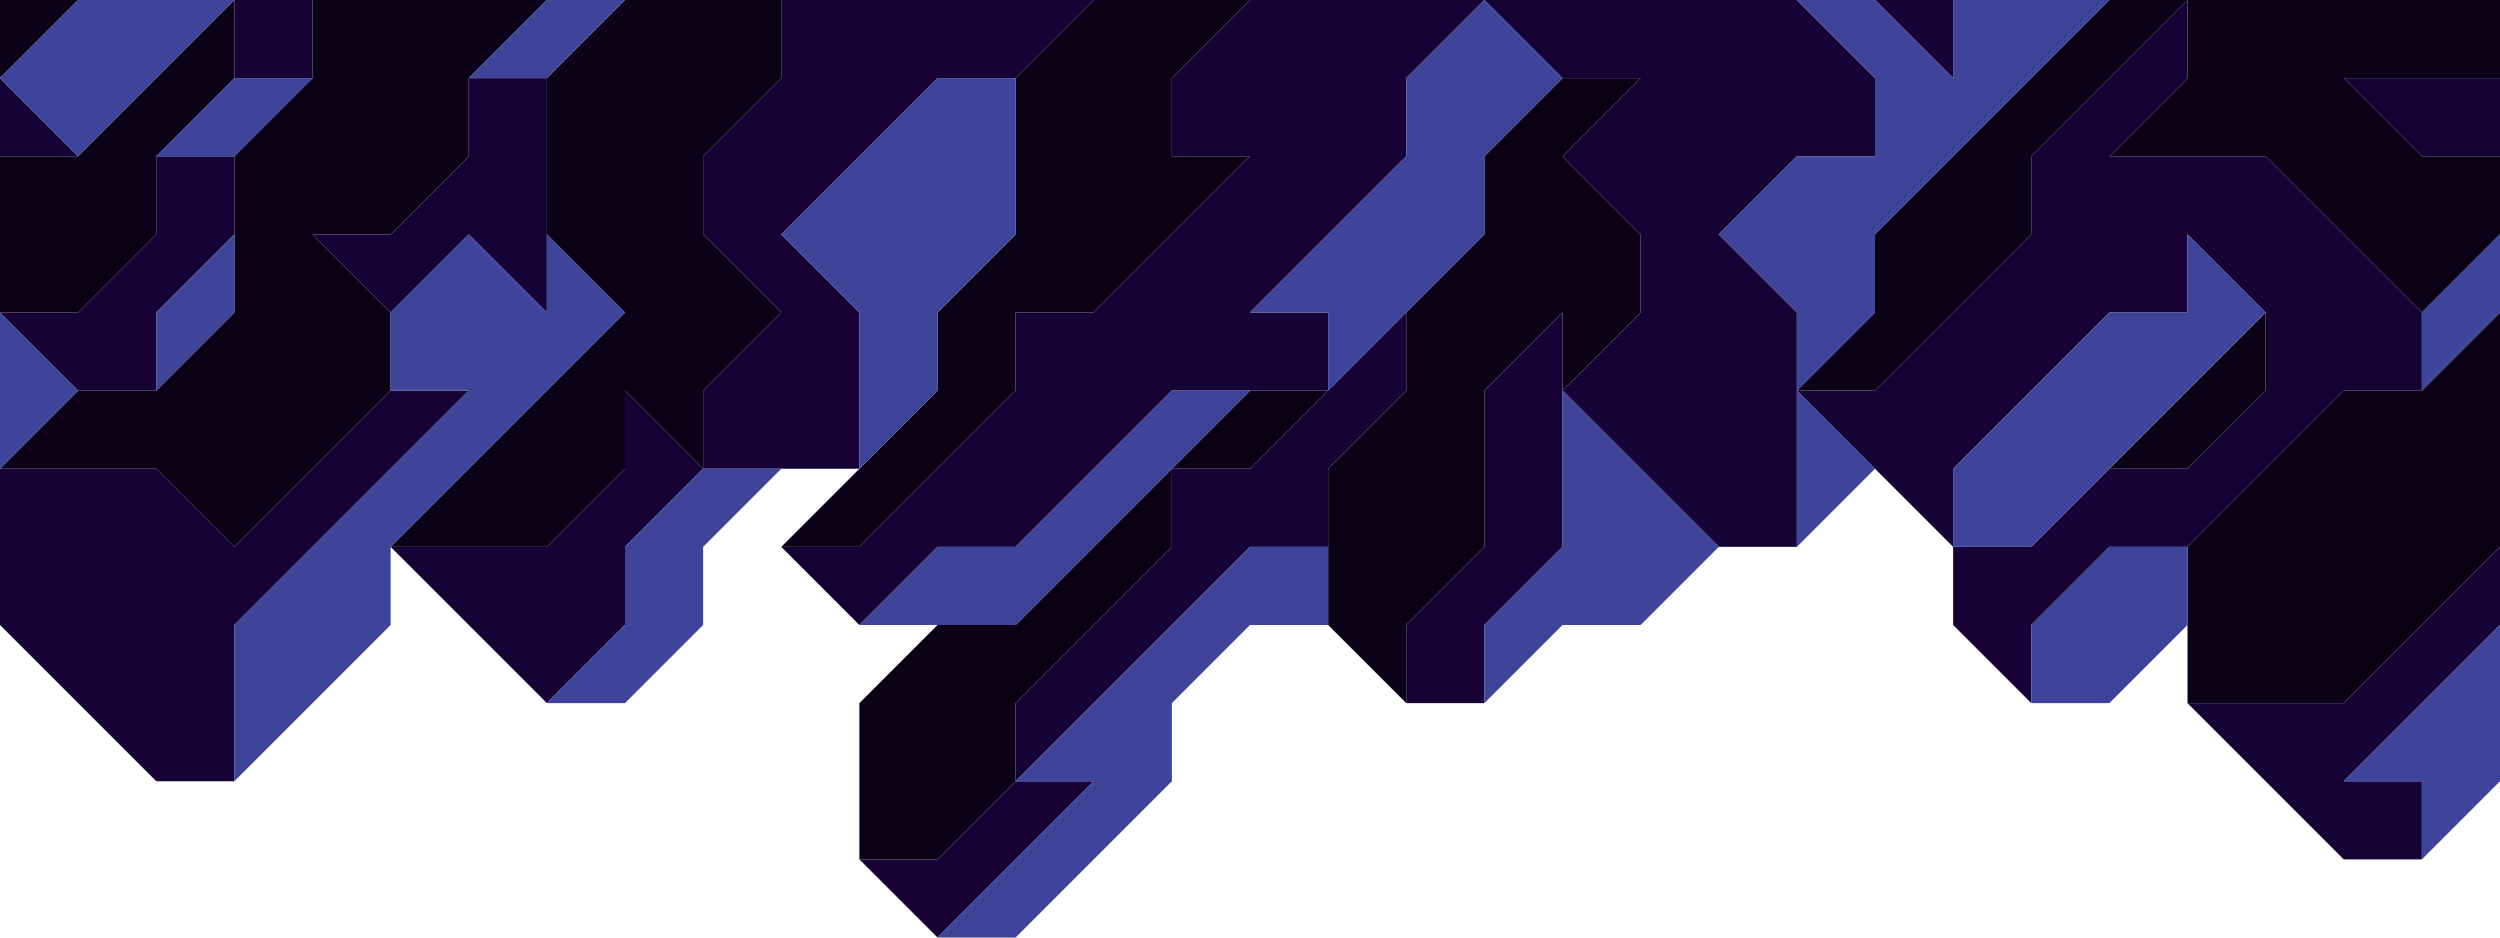
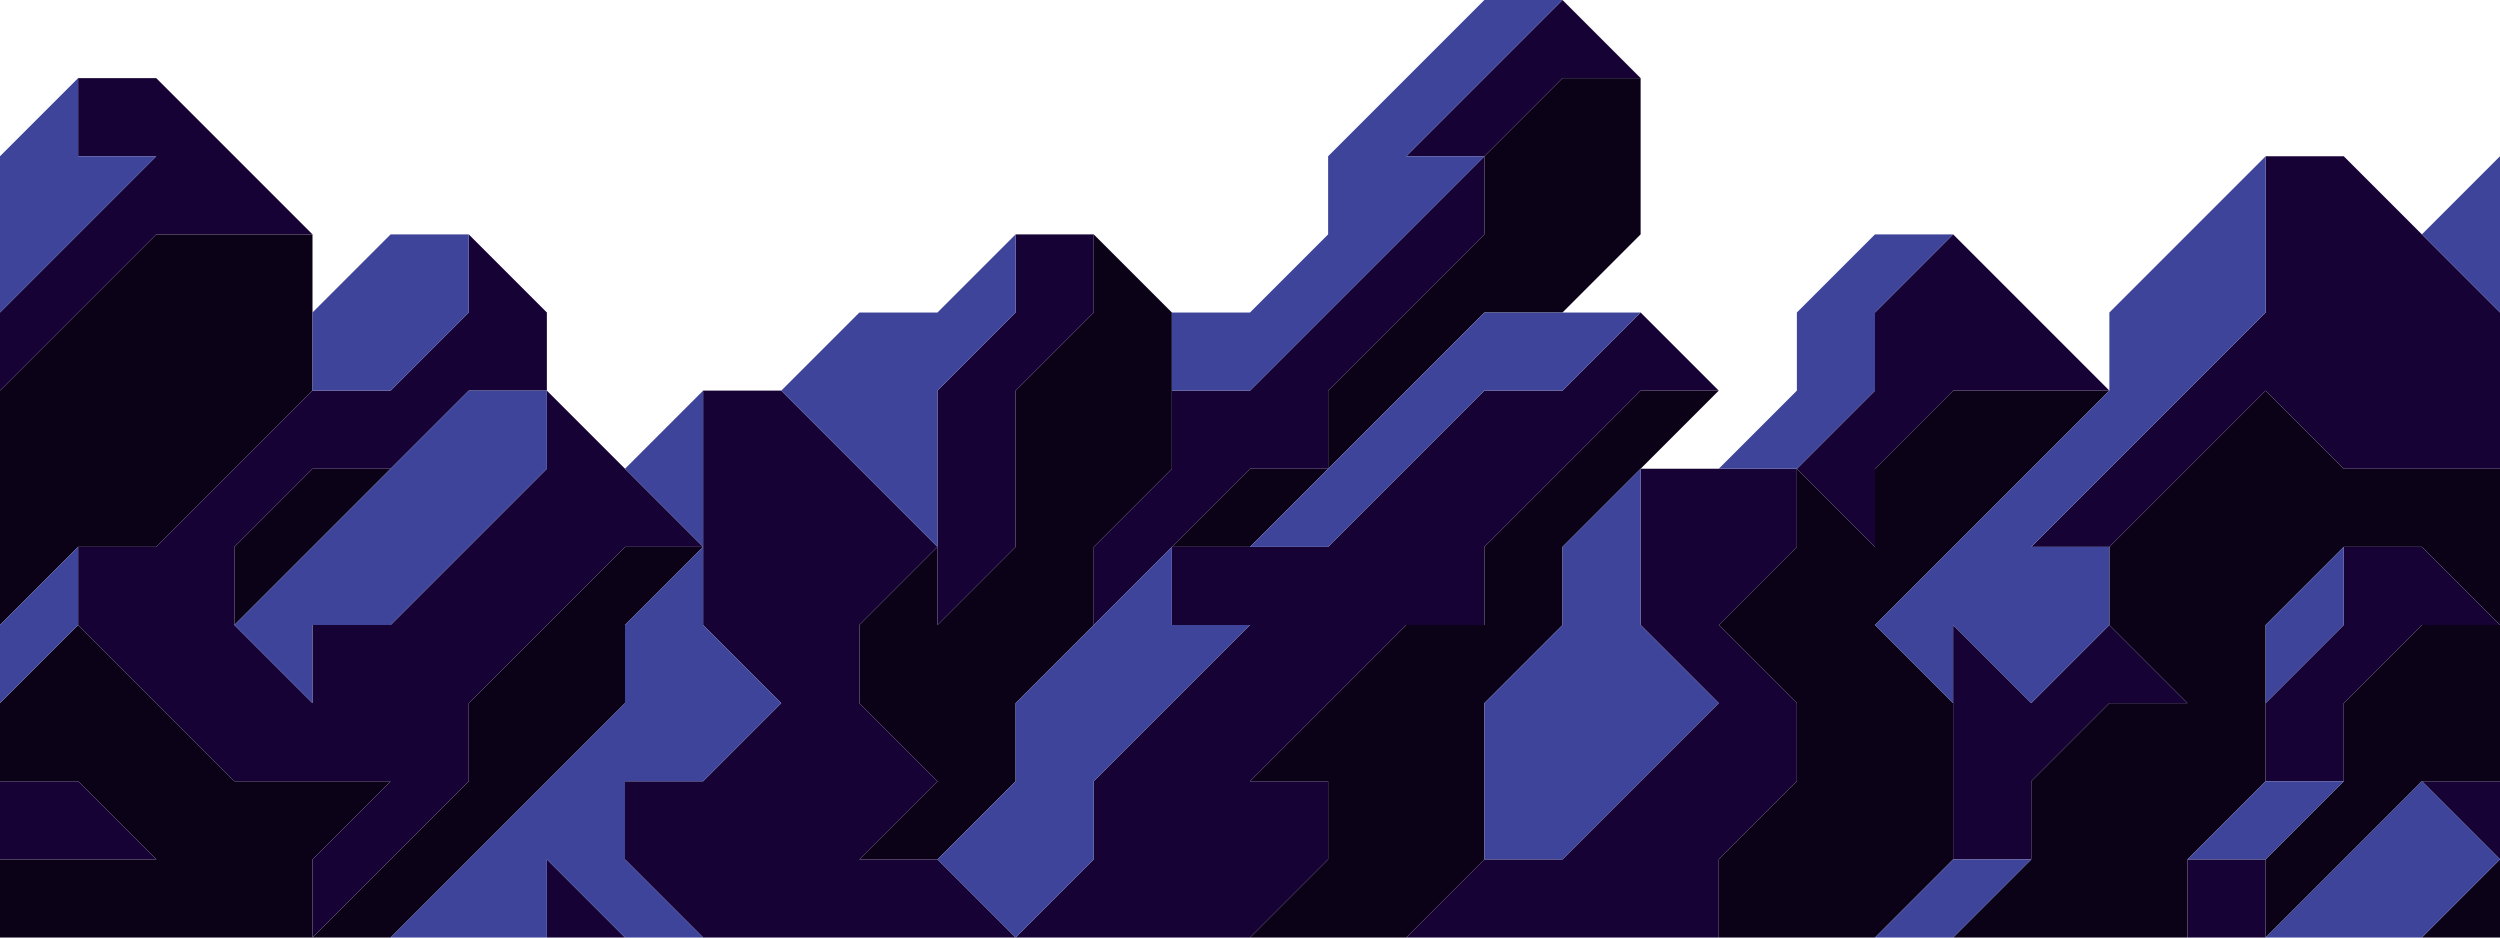
- <svg xmlns="http://www.w3.org/2000/svg" style="isolation:isolate" viewBox="0 0 512 192" width="512px" height="192px">
+ <svg xmlns="http://www.w3.org/2000/svg" style="isolation:isolate" viewBox="0 0 512 192" width="512pt" height="192pt">
  <defs>
-     <clipPath id="_clipPath_maiK7MCLgEpx7gMfbFXQrqmpsegp7GKr">
+     <clipPath id="_clipPath_8tW2KsSqy1vojKORYssiE4rSVTg1Y2J4">
      <rect width="512" height="192" />
    </clipPath>
  </defs>
-   <g clip-path="url(#_clipPath_maiK7MCLgEpx7gMfbFXQrqmpsegp7GKr)">
-     <path d=" M 16 0 L 0 0 L 0 16 L 16 0 L 16 0 L 16 0 L 16 0 L 16 0 L 16 0 L 16 0 L 16 0 L 16 0 L 16 0 L 16 0 L 16 0 L 16 0 L 16 0 L 16 0 L 16 0 Z  M 144 80 L 160 64 L 144 48 L 144 32 L 160 16 L 160 0 L 128 0 L 112 16 L 112 48 L 128 64 L 128 80 L 144 96 L 144 80 L 144 80 L 144 80 L 144 80 L 144 80 L 144 80 L 144 80 L 144 80 L 144 80 L 144 80 L 144 80 Z  M 160 112 L 176 112 L 208 80 L 208 64 L 224 64 L 256 32 L 240 32 L 240 16 L 256 0 L 224 0 L 208 16 L 208 48 L 192 64 L 192 80 L 160 112 L 160 112 L 160 112 L 160 112 L 160 112 L 160 112 L 160 112 L 160 112 L 160 112 L 160 112 L 160 112 L 160 112 L 160 112 L 160 112 L 160 112 L 160 112 Z  M 16 64 L 32 48 L 32 32 L 48 16 L 48 0 L 16 32 L 0 32 L 0 64 L 16 64 L 16 64 L 16 64 L 16 64 L 16 64 L 16 64 L 16 64 L 16 64 L 16 64 L 16 64 L 16 64 L 16 64 L 16 64 L 16 64 L 16 64 Z  M 80 80 L 48 48 L 48 64 L 32 80 L 16 80 L 0 96 L 32 96 L 48 112 L 80 80 L 80 80 L 80 80 L 80 80 L 80 80 L 80 80 L 80 80 L 80 80 L 80 80 L 80 80 L 80 80 L 80 80 L 80 80 L 80 80 Z  M 96 16 L 112 0 L 64 0 L 64 16 L 48 32 L 48 48 L 80 80 L 80 64 L 64 48 L 80 48 L 96 32 L 96 16 L 96 16 L 96 16 L 96 16 L 96 16 L 96 16 L 96 16 L 96 16 L 96 16 L 96 16 L 96 16 L 96 16 Z  M 128 64 L 128 64 L 128 96 L 112 112 L 80 112 L 128 64 L 128 64 L 128 64 L 128 64 L 128 64 L 128 64 L 128 64 L 128 64 L 128 64 L 128 64 L 128 64 L 128 64 Z  M 304 48 L 304 48 L 288 64 L 288 80 L 272 96 L 272 128 L 288 144 L 288 128 L 304 112 L 304 112 L 304 80 L 320 64 L 320 64 L 320 80 L 336 64 L 336 48 L 320 32 L 336 16 L 320 16 L 304 32 L 304 48 L 304 48 L 304 48 L 304 48 L 304 48 L 304 48 L 304 48 Z  M 0 16 L 0 0 L 0 16 L 0 16 L 0 16 L 0 16 L 0 16 L 0 16 L 0 16 L 0 16 L 0 16 L 0 16 Z  M 240 96 L 240 96 L 256 96 L 272 80 L 256 80 L 240 96 L 240 96 L 240 96 L 240 96 L 240 96 L 240 96 L 240 96 L 240 96 L 240 96 Z  M 208 160 L 192 176 L 176 176 L 176 144 L 192 128 L 208 128 L 240 96 L 240 112 L 208 144 L 208 160 L 208 160 L 208 160 L 208 160 L 208 160 L 208 160 L 208 160 L 208 160 Z  M 384 80 L 416 48 L 416 32 L 448 0 L 432 0 L 384 48 L 384 64 L 368 80 L 384 80 L 384 80 L 384 80 L 384 80 L 384 80 Z  M 432 32 L 464 32 L 480 16 L 480 16 L 512 16 L 512 0 L 448 0 L 448 16 L 432 32 L 432 32 L 432 32 L 432 32 Z  M 512 48 L 512 32 L 496 32 L 480 16 L 480 16 L 464 32 L 496 64 L 512 48 L 512 48 L 512 48 Z  M 432 96 L 448 96 L 464 80 L 464 64 L 432 96 L 432 96 Z  M 480 144 L 512 112 L 512 64 L 496 80 L 480 80 L 448 112 L 448 144 L 480 144 Z  M 496 16" fill-rule="evenodd" fill="#0c0218" />
-     <path d=" M 440.928 40.928 L 432 32 L 448 16 L 448 0 L 416 32 L 416 48 L 384 80 L 384 80 L 368 80 L 400 112 L 400 96 L 400 96 L 384.164 80.164 L 384.164 80.164 L 400 96 L 432 64 L 448 64 L 448 48 L 480 80 L 496 80 L 496 64 L 464 32 L 432 32 L 440.928 40.928 Z  M 288 64 L 288 80 L 272 96 L 272 112 L 256 112 L 208 160 L 208 160 L 208 144 L 240 112 L 240 96 L 256 96 L 288 64 L 288 64 L 288 64 L 288 64 L 288 64 L 288 64 L 288 64 L 288 64 L 288 64 L 288 64 L 288 64 L 288 64 L 288 64 L 288 64 Z  M 336 16 L 320 16 L 304 0 L 368 0 L 384 16 L 384 16 L 384 16 L 384 16 L 384 16 L 384 16 L 384 32 L 368 32 L 352 48 L 368 64 L 368 112 L 352 112 L 320 80 L 336 64 L 336 48 L 320 32 L 336 16 L 336 16 L 336 16 L 336 16 L 336 16 L 336 16 L 336 16 Z  M 176 96 L 176 64 L 160 48 L 192 16 L 208 16 L 224 0 L 160 0 L 160 16 L 144 32 L 144 48 L 160 64 L 144 80 L 144 96 L 176 96 L 176 96 L 176 96 L 176 96 L 176 96 L 176 96 L 176 96 L 176 96 L 176 96 L 176 96 L 176 96 L 176 96 L 176 96 L 176 96 L 176 96 L 176 96 Z  M 16 32 L 0 32 L 0 16 L 16 32 L 16 32 L 16 32 L 16 32 L 16 32 L 16 32 L 16 32 L 16 32 L 16 32 L 16 32 L 16 32 L 16 32 L 16 32 L 16 32 L 16 32 L 16 32 L 16 32 L 16 32 L 16 32 L 16 32 Z  M 96 80 L 48 128 L 48 160 L 32 160 L 0 128 L 0 96 L 32 96 L 48 112 L 80 80 L 96 80 L 96 80 L 96 80 L 96 80 L 96 80 L 96 80 L 96 80 L 96 80 L 96 80 L 96 80 L 96 80 L 96 80 L 96 80 L 96 80 L 96 80 L 96 80 L 96 80 L 96 80 L 96 80 Z  M 112 16 L 96 16 L 96 32 L 80 48 L 64 48 L 80 64 L 96 48 L 112 64 L 112 16 L 112 16 L 112 16 L 112 16 L 112 16 L 112 16 L 112 16 L 112 16 L 112 16 L 112 16 L 112 16 L 112 16 L 112 16 L 112 16 L 112 16 L 112 16 L 112 16 L 112 16 Z  M 128 80 L 128 96 L 112 112 L 80 112 L 112 144 L 128 128 L 128 112 L 144 96 L 128 80 L 128 80 L 128 80 L 128 80 L 128 80 L 128 80 L 128 80 L 128 80 L 128 80 L 128 80 L 128 80 L 128 80 L 128 80 L 128 80 L 128 80 L 128 80 L 128 80 Z  M 208 64 L 224 64 L 224 64 L 224 64 L 224 64 L 224 64 L 224 64 L 224 64 L 224 64 L 224 64 L 224 64 L 224 64 L 256 32 L 240 32 L 240 16 L 256 0 L 304 0 L 288 16 L 288 32 L 256 64 L 272 64 L 272 80 L 240 80 L 208 112 L 192 112 L 176 128 L 160 112 L 176 112 L 208 80 L 208 64 L 208 64 L 208 64 L 208 64 L 208 64 Z  M 48 32 L 32 32 L 32 48 L 16 64 L 0 64 L 16 80 L 32 80 L 32 64 L 48 48 L 48 32 L 48 32 L 48 32 L 48 32 L 48 32 L 48 32 L 48 32 L 48 32 L 48 32 L 48 32 L 48 32 L 48 32 L 48 32 L 48 32 L 48 32 L 48 32 L 48 32 L 48 32 L 48 32 L 48 32 Z  M 304 144 L 288 144 L 288 128 L 304 112 L 304 80 L 320 64 L 320 112 L 304 128 L 304 144 L 304 144 L 304 144 L 304 144 L 304 144 L 304 144 L 304 144 L 304 144 L 304 144 L 304 144 L 304 144 L 304 144 L 304 144 Z  M 400 0 L 384 0 L 400 16 L 400 0 L 400 0 L 400 0 L 400 0 L 400 0 L 400 0 L 400 0 L 400 0 L 400 0 L 400 0 L 400 0 Z  M 512 32 L 512 16 L 480 16 L 496 32 L 512 32 L 512 32 L 512 32 L 512 32 L 512 32 L 512 32 L 512 32 L 512 32 L 512 32 L 512 32 Z  M 64 0 L 64 16 L 48 16 L 48 0 L 64 0 L 64 0 L 64 0 L 64 0 L 64 0 L 64 0 L 64 0 L 64 0 L 64 0 Z  M 416 128 L 432 112 L 448 112 L 480 80 L 464 64 L 464 80 L 448 96 L 432 96 L 416 112 L 400 112 L 400 128 L 416 144 L 416 128 L 416 128 L 416 128 L 416 128 L 416 128 L 416 128 L 416 128 L 416 128 Z  M 496 176 L 496 160 L 480 160 L 512 128 L 512 112 L 480 144 L 448 144 L 480 176 L 496 176 L 496 176 L 496 176 L 496 176 L 496 176 L 496 176 Z  M 224 160 L 192 192 L 176 176 L 192 176 L 208 160 L 208 160 L 224 160 L 224 160 L 224 160 L 224 160 Z " fill-rule="evenodd" fill="#170236" />
-     <path d=" M 208 48 L 192 64 L 192 80 L 176 96 L 176 64 L 160 48 L 192 16 L 208 16 L 208 48 L 208 48 L 208 48 L 208 48 L 208 48 L 208 48 L 208 48 L 208 48 L 208 48 L 208 48 L 208 48 Z  M 240 80 L 208 112 L 192 112 L 176 128 L 208 128 L 256 80 L 240 80 L 240 80 L 240 80 L 240 80 L 240 80 L 240 80 L 240 80 L 240 80 L 240 80 L 240 80 Z  M 0 64 L 16 80 L 0 96 L 0 64 L 0 64 L 0 64 L 0 64 L 0 64 L 0 64 L 0 64 L 0 64 L 0 64 L 0 64 L 0 64 L 0 64 L 0 64 L 0 64 L 0 64 L 0 64 Z  M 112 16 L 128 0 L 112 0 L 96 16 L 112 16 L 112 16 L 112 16 L 112 16 L 112 16 L 112 16 L 112 16 L 112 16 L 112 16 L 112 16 L 112 16 L 112 16 L 112 16 L 112 16 L 112 16 Z  M 32 80 L 48 64 L 48 48 L 32 64 L 32 80 L 32 80 L 32 80 L 32 80 L 32 80 L 32 80 L 32 80 L 32 80 L 32 80 L 32 80 L 32 80 L 32 80 L 32 80 L 32 80 Z  M 48 0 L 16 0 L 0 16 L 16 32 L 48 0 L 48 0 L 48 0 L 48 0 L 48 0 L 48 0 L 48 0 L 48 0 L 48 0 L 48 0 L 48 0 L 48 0 L 48 0 L 48 0 L 48 0 L 48 0 L 48 0 Z  M 128 64 L 80 112 L 80 128 L 48 160 L 48 128 L 96 80 L 80 80 L 80 64 L 96 48 L 112 64 L 112 48 L 128 64 L 128 64 L 128 64 L 128 64 L 128 64 L 128 64 L 128 64 L 128 64 L 128 64 L 128 64 L 128 64 L 128 64 L 128 64 Z  M 48 16 L 32 32 L 48 32 L 64 16 L 48 16 L 48 16 L 48 16 L 48 16 L 48 16 L 48 16 L 48 16 L 48 16 L 48 16 L 48 16 L 48 16 L 48 16 L 48 16 L 48 16 L 48 16 L 48 16 L 48 16 Z  M 160 96 L 144 96 L 128 112 L 128 128 L 112 144 L 128 144 L 144 128 L 144 112 L 160 96 L 160 96 L 160 96 L 160 96 L 160 96 L 160 96 L 160 96 L 160 96 L 160 96 L 160 96 L 160 96 L 160 96 Z  M 272 112 L 272 128 L 256 128 L 240 144 L 240 160 L 208 192 L 192 192 L 224 160 L 208 160 L 256 112 L 272 112 L 272 112 L 272 112 L 272 112 L 272 112 L 272 112 L 272 112 L 272 112 L 272 112 Z  M 304 48 L 304 32 L 320 16 L 304 0 L 288 16 L 288 32 L 256 64 L 272 64 L 272 80 L 304 48 L 304 48 L 304 48 L 304 48 L 304 48 L 304 48 L 304 48 L 304 48 Z  M 352 112 L 336 128 L 320 128 L 304 144 L 304 128 L 320 112 L 320 80 L 352 112 L 352 112 L 352 112 L 352 112 L 352 112 L 352 112 L 352 112 Z  M 384 64 L 384 48 L 432 0 L 400 0 L 400 16 L 384 0 L 368 0 L 384 16 L 384 32 L 368 32 L 352 48 L 368 64 L 368 80 L 384 64 L 384 64 L 384 64 L 384 64 L 384 64 L 384 64 Z  M 368 112 L 384 96 L 368 80 L 368 112 L 368 112 L 368 112 L 368 112 L 368 112 Z  M 400 112 L 400 96 L 432 64 L 448 64 L 448 48 L 464 64 L 416 112 L 400 112 L 400 112 L 400 112 L 400 112 Z  M 448 128 L 448 112 L 432 112 L 416 128 L 416 144 L 432 144 L 448 128 L 448 128 L 448 128 Z  M 512 64 L 512 48 L 496 64 L 496 80 L 512 64 L 512 64 Z  M 512 160 L 496 176 L 496 160 L 480 160 L 512 128 L 512 160 Z " fill-rule="evenodd" fill="#3d4499" />
+   <g clip-path="url(#_clipPath_8tW2KsSqy1vojKORYssiE4rSVTg1Y2J4)">
+     <path d=" M 496 128 L 480 144 L 480 160 L 464 176 L 464 192 L 496 160 L 512 160 L 512 128 L 512 128 L 512 128 L 496 128 L 496 128 L 496 128 L 496 128 L 496 128 L 496 128 L 496 128 L 496 128 L 496 128 L 496 128 L 496 128 L 496 128 L 496 128 L 496 128 L 496 128 Z  M 432 112 L 432 112 L 432 112 L 432 112 L 464 80 L 480 96 L 512 96 L 496 112 L 496 112 L 496 112 L 480 112 L 464 128 L 464 144 L 434.532 114.532 L 464 144 L 464 160 L 448 176 L 448 192 L 400 192 L 416 176 L 416 160 L 432 144 L 448 144 L 432 128 L 432 112 L 432 112 L 432 112 L 432 112 L 432 112 L 432 112 L 432 112 L 432 112 L 432 112 L 432 112 L 432 112 L 432 112 Z  M 512 176 L 512 192 L 512 176 L 512 176 L 512 176 L 512 176 L 512 176 L 512 176 L 512 176 L 512 176 L 512 176 L 512 176 Z  M 352 80 L 336 80 L 304 112 L 304 128 L 288 128 L 256 160 L 272 160 L 272 176 L 256 192 L 288 192 L 304 176 L 304 144 L 320 128 L 320 112 L 352 80 L 352 80 L 352 80 L 352 80 L 352 80 L 352 80 L 352 80 L 352 80 L 352 80 L 352 80 L 352 80 L 352 80 L 352 80 L 352 80 L 352 80 L 352 80 L 352 80 Z  M 496 192 L 512 192 L 512 176 L 496 192 L 496 192 L 496 192 L 496 192 L 496 192 L 496 192 L 496 192 L 496 192 L 496 192 L 496 192 L 496 192 L 496 192 L 496 192 L 496 192 L 496 192 L 496 192 L 496 192 Z  M 496 112 L 496 112 L 496 112 L 496 112 L 512 128 L 512 128 L 512 128 L 512 96 L 496 112 L 496 112 L 496 112 L 496 112 L 496 112 L 496 112 L 496 112 L 496 112 L 496 112 L 496 112 L 496 112 L 496 112 L 496 112 L 496 112 L 496 112 Z  M 384 128 L 384 128 L 432 80 L 400 80 L 384 96 L 384 112 L 368 96 L 368 112 L 352 128 L 368 144 L 368 160 L 352 176 L 352 192 L 384 192 L 400 176 L 400 144 L 384 128 L 384 128 L 384 128 L 384 128 L 384 128 L 384 128 L 384 128 L 384 128 L 384 128 L 384 128 L 384 128 L 384 128 Z  M 48 160 L 80 160 L 80 160 L 64 176 L 64 192 L 0 192 L 0 176 L 32 176 L 16 160 L 0 160 L 0 144 L 16 128 L 48 160 L 48 160 L 48 160 L 48 160 Z  M 272 96 L 256 96 L 240 112 L 256 112 L 272 96 L 272 96 L 272 96 L 272 96 L 272 96 L 272 96 L 272 96 L 272 96 L 272 96 Z  M 304 32 L 320 16 L 336 16 L 336 48 L 320 64 L 304 64 L 272 96 L 272 80 L 304 48 L 304 32 L 304 32 L 304 32 L 304 32 L 304 32 L 304 32 L 304 32 L 304 32 Z  M 208 80 L 224 64 L 224 48 L 240 64 L 240 96 L 224 112 L 224 128 L 208 144 L 192 128 L 208 112 L 208 80 L 208 80 L 208 80 L 208 80 L 208 80 L 208 80 L 208 80 Z  M 192 112 L 192 128 L 208 144 L 208 160 L 192 176 L 176 176 L 192 160 L 176 144 L 176 128 L 192 112 L 192 112 L 192 112 L 192 112 L 192 112 L 192 112 Z  M 128 112 L 96 144 L 96 160 L 64 192 L 80 192 L 128 144 L 128 128 L 144 112 L 128 112 L 128 112 L 128 112 L 128 112 L 128 112 Z  M 80 96 L 64 96 L 48 112 L 48 128 L 80 96 L 80 96 Z  M 32 48 L 0 80 L 0 128 L 16 112 L 32 112 L 64 80 L 64 48 L 32 48 Z  M 16 176" fill-rule="evenodd" fill="#0c0218" />
+     <path d=" M 32 112 L 32 112 L 64 80 L 80 80 L 96 64 L 96 64 L 96 64 L 96 64 L 96 64 L 96 64 L 96 64 L 96 64 L 96 48 L 112 64 L 112 80 L 96 80 L 80 96 L 64 96 L 48 112 L 48 128 L 36.202 116.202 L 64 144 L 64 128 L 80 128 L 80 128 L 112 96 L 128 112 L 96 144 L 96 160 L 64 192 L 64 176 L 80 160 L 69.016 149.016 L 80 160 L 48 160 L 16 128 L 16 112 L 32 112 Z  M 288 128 L 304 128 L 288 112 L 240 112 L 240 112 L 240 112 L 240 128 L 256 128 L 224 160 L 224 176 L 208 192 L 208 192 L 208 192 L 256 192 L 272 176 L 272 160 L 256 160 L 288 128 L 288 128 L 288 128 L 288 128 L 288 128 L 288 128 L 288 128 L 288 128 L 288 128 L 288 128 L 288 128 L 288 128 L 288 128 L 288 128 L 288 128 Z  M 208 48 L 224 48 L 224 64 L 208 80 L 208 112 L 192 128 L 192 80 L 208 64 L 208 48 L 208 48 L 208 48 L 208 48 L 208 48 L 208 48 L 208 48 L 208 48 L 208 48 L 208 48 L 208 48 L 208 48 L 208 48 Z  M 496 160 L 512 160 L 512 176 L 496 160 L 496 160 L 496 160 L 496 160 L 496 160 L 496 160 L 496 160 L 496 160 L 496 160 L 496 160 L 496 160 L 496 160 L 496 160 L 496 160 L 496 160 L 496 160 L 496 160 L 496 160 L 496 160 L 496 160 Z  M 416 112 L 464 64 L 464 32 L 480 32 L 512 64 L 512 96 L 480 96 L 464 80 L 432 112 L 416 112 L 416 112 L 416 112 L 416 112 L 416 112 L 416 112 L 416 112 L 416 112 L 416 112 L 416 112 L 416 112 L 416 112 L 416 112 L 416 112 L 416 112 L 416 112 L 416 112 L 416 112 L 416 112 Z  M 400 176 L 416 176 L 416 160 L 432 144 L 448 144 L 432 128 L 416 144 L 400 128 L 400 176 L 400 176 L 400 176 L 400 176 L 400 176 L 400 176 L 400 176 L 400 176 L 400 176 L 400 176 L 400 176 L 400 176 L 400 176 L 400 176 L 400 176 L 400 176 L 400 176 L 400 176 Z  M 384 112 L 384 96 L 400 80 L 432 80 L 400 48 L 384 64 L 384 80 L 368 96 L 368 96 L 368 96 L 384 112 L 384 112 L 384 112 L 384 112 L 384 112 L 384 112 L 384 112 L 384 112 L 384 112 L 384 112 L 384 112 L 384 112 L 384 112 L 384 112 L 384 112 L 384 112 L 384 112 Z  M 464 160 L 480 160 L 480 144 L 496 128 L 512 128 L 496 112 L 480 112 L 480 128 L 464 144 L 464 160 L 464 160 L 464 160 L 464 160 L 464 160 L 464 160 L 464 160 L 464 160 L 464 160 L 464 160 L 464 160 L 464 160 L 464 160 L 464 160 L 464 160 L 464 160 L 464 160 L 464 160 L 464 160 L 464 160 Z  M 176 176 L 192 176 L 208 192 L 208 192 L 208 192 L 144 192 L 128 176 L 128 176 L 128 176 L 128 176 L 128 176 L 128 176 L 128 160 L 144 160 L 160 144 L 144 128 L 144 80 L 160 80 L 192 112 L 176 128 L 176 144 L 192 160 L 176 176 L 176 176 L 176 176 L 176 176 L 176 176 L 176 176 L 176 176 Z  M 224 128 L 224 112 L 240 96 L 240 80 L 256 80 L 304 32 L 304 48 L 272 80 L 272 96 L 256 96 L 240 112 L 240 112 L 224 128 L 224 128 L 224 128 L 224 128 L 224 128 L 224 128 L 224 128 L 224 128 L 224 128 L 224 128 L 224 128 L 224 128 L 224 128 L 224 128 Z  M 336 96 L 336 128 L 352 144 L 320 176 L 304 176 L 288 192 L 352 192 L 352 176 L 368 160 L 368 144 L 352 128 L 368 112 L 368 96 L 368 96 L 368 96 L 336 96 L 336 96 L 336 96 L 336 96 L 336 96 L 336 96 L 336 96 L 336 96 L 336 96 L 336 96 L 336 96 L 336 96 L 336 96 L 336 96 L 336 96 L 336 96 Z  M 112 192 L 128 192 L 112 176 L 112 192 L 112 192 L 112 192 L 112 192 L 112 192 L 112 192 L 112 192 L 112 192 L 112 192 L 112 192 L 112 192 Z  M 0 160 L 0 176 L 32 176 L 16 160 L 0 160 L 0 160 L 0 160 L 0 160 L 0 160 L 0 160 L 0 160 L 0 160 L 0 160 L 0 160 Z  M 448 192 L 448 176 L 464 176 L 464 192 L 448 192 L 448 192 L 448 192 L 448 192 L 448 192 L 448 192 L 448 192 L 448 192 L 448 192 Z  M 16 16 L 16 32 L 32 32 L 0 64 L 0 80 L 32 48 L 64 48 L 32 16 L 16 16 L 16 16 L 16 16 L 16 16 L 16 16 L 16 16 Z  M 272 112 L 304 80 L 320 80 L 336 64 L 352 80 L 336 80 L 304 112 L 304 128 L 288 112 L 272 112 L 272 112 L 272 112 L 272 112 L 272 112 Z  M 288 32 L 320 0 L 336 16 L 320 16 L 304 32 L 288 32 L 288 32 L 288 32 L 288 32 Z  M 112 96 L 128 112 L 144 112 L 112 80 L 112 96 L 112 96 L 112 96 Z " fill-rule="evenodd" fill="#170236" />
+     <path d=" M 304 144 L 320 128 L 320 112 L 336 96 L 336 128 L 352 144 L 320 176 L 304 176 L 304 144 L 304 144 L 304 144 L 304 144 L 304 144 L 304 144 L 304 144 L 304 144 L 304 144 L 304 144 L 304 144 Z  M 272 112 L 304 80 L 320 80 L 336 64 L 304 64 L 256 112 L 272 112 L 272 112 L 272 112 L 272 112 L 272 112 L 272 112 L 272 112 L 272 112 L 272 112 L 272 112 Z  M 512 64 L 496 48 L 512 32 L 512 64 L 512 64 L 512 64 L 512 64 L 512 64 L 512 64 L 512 64 L 512 64 L 512 64 L 512 64 L 512 64 L 512 64 L 512 64 L 512 64 L 512 64 L 512 64 Z  M 400 176 L 384 192 L 400 192 L 416 176 L 400 176 L 400 176 L 400 176 L 400 176 L 400 176 L 400 176 L 400 176 L 400 176 L 400 176 L 400 176 L 400 176 L 400 176 L 400 176 L 400 176 L 400 176 Z  M 480 112 L 464 128 L 464 144 L 480 128 L 480 112 L 480 112 L 480 112 L 480 112 L 480 112 L 480 112 L 480 112 L 480 112 L 480 112 L 480 112 L 480 112 L 480 112 L 480 112 L 480 112 Z  M 464 192 L 496 192 L 512 176 L 496 160 L 464 192 L 464 192 L 464 192 L 464 192 L 464 192 L 464 192 L 464 192 L 464 192 L 464 192 L 464 192 L 464 192 L 464 192 L 464 192 L 464 192 L 464 192 L 464 192 L 464 192 Z  M 384 128 L 432 80 L 432 64 L 464 32 L 464 64 L 416 112 L 432 112 L 432 128 L 416 144 L 400 128 L 400 144 L 384 128 L 384 128 L 384 128 L 384 128 L 384 128 L 384 128 L 384 128 L 384 128 L 384 128 L 384 128 L 384 128 L 384 128 L 384 128 Z  M 464 176 L 480 160 L 464 160 L 448 176 L 464 176 L 464 176 L 464 176 L 464 176 L 464 176 L 464 176 L 464 176 L 464 176 L 464 176 L 464 176 L 464 176 L 464 176 L 464 176 L 464 176 L 464 176 L 464 176 L 464 176 Z  M 352 96 L 368 96 L 384 80 L 384 64 L 400 48 L 384 48 L 368 64 L 368 80 L 352 96 L 352 96 L 352 96 L 352 96 L 352 96 L 352 96 L 352 96 L 352 96 L 352 96 L 352 96 L 352 96 L 352 96 Z  M 240 80 L 240 64 L 256 64 L 272 48 L 272 32 L 304 0 L 320 0 L 288 32 L 304 32 L 256 80 L 240 80 L 240 80 L 240 80 L 240 80 L 240 80 L 240 80 L 240 80 L 240 80 L 240 80 Z  M 208 144 L 208 160 L 192 176 L 208 192 L 224 176 L 224 160 L 256 128 L 240 128 L 240 112 L 208 144 L 208 144 L 208 144 L 208 144 L 208 144 L 208 144 L 208 144 L 208 144 Z  M 160 80 L 176 64 L 192 64 L 208 48 L 208 64 L 192 80 L 192 112 L 160 80 L 160 80 L 160 80 L 160 80 L 160 80 L 160 80 L 160 80 Z  M 128 128 L 128 144 L 80 192 L 112 192 L 112 176 L 128 192 L 144 192 L 128 176 L 128 160 L 144 160 L 160 144 L 144 128 L 144 112 L 128 128 L 128 128 L 128 128 L 128 128 L 128 128 L 128 128 Z  M 144 80 L 128 96 L 144 112 L 144 80 L 144 80 L 144 80 L 144 80 L 144 80 Z  M 112 80 L 112 96 L 80 128 L 64 128 L 64 144 L 48 128 L 96 80 L 112 80 L 112 80 L 112 80 L 112 80 Z  M 64 64 L 64 80 L 80 80 L 96 64 L 96 48 L 80 48 L 64 64 L 64 64 L 64 64 Z  M 0 128 L 0 144 L 16 128 L 16 112 L 0 128 L 0 128 Z  M 0 32 L 16 16 L 16 32 L 32 32 L 0 64 L 0 32 Z " fill-rule="evenodd" fill="#3d4499" />
  </g>
</svg>
